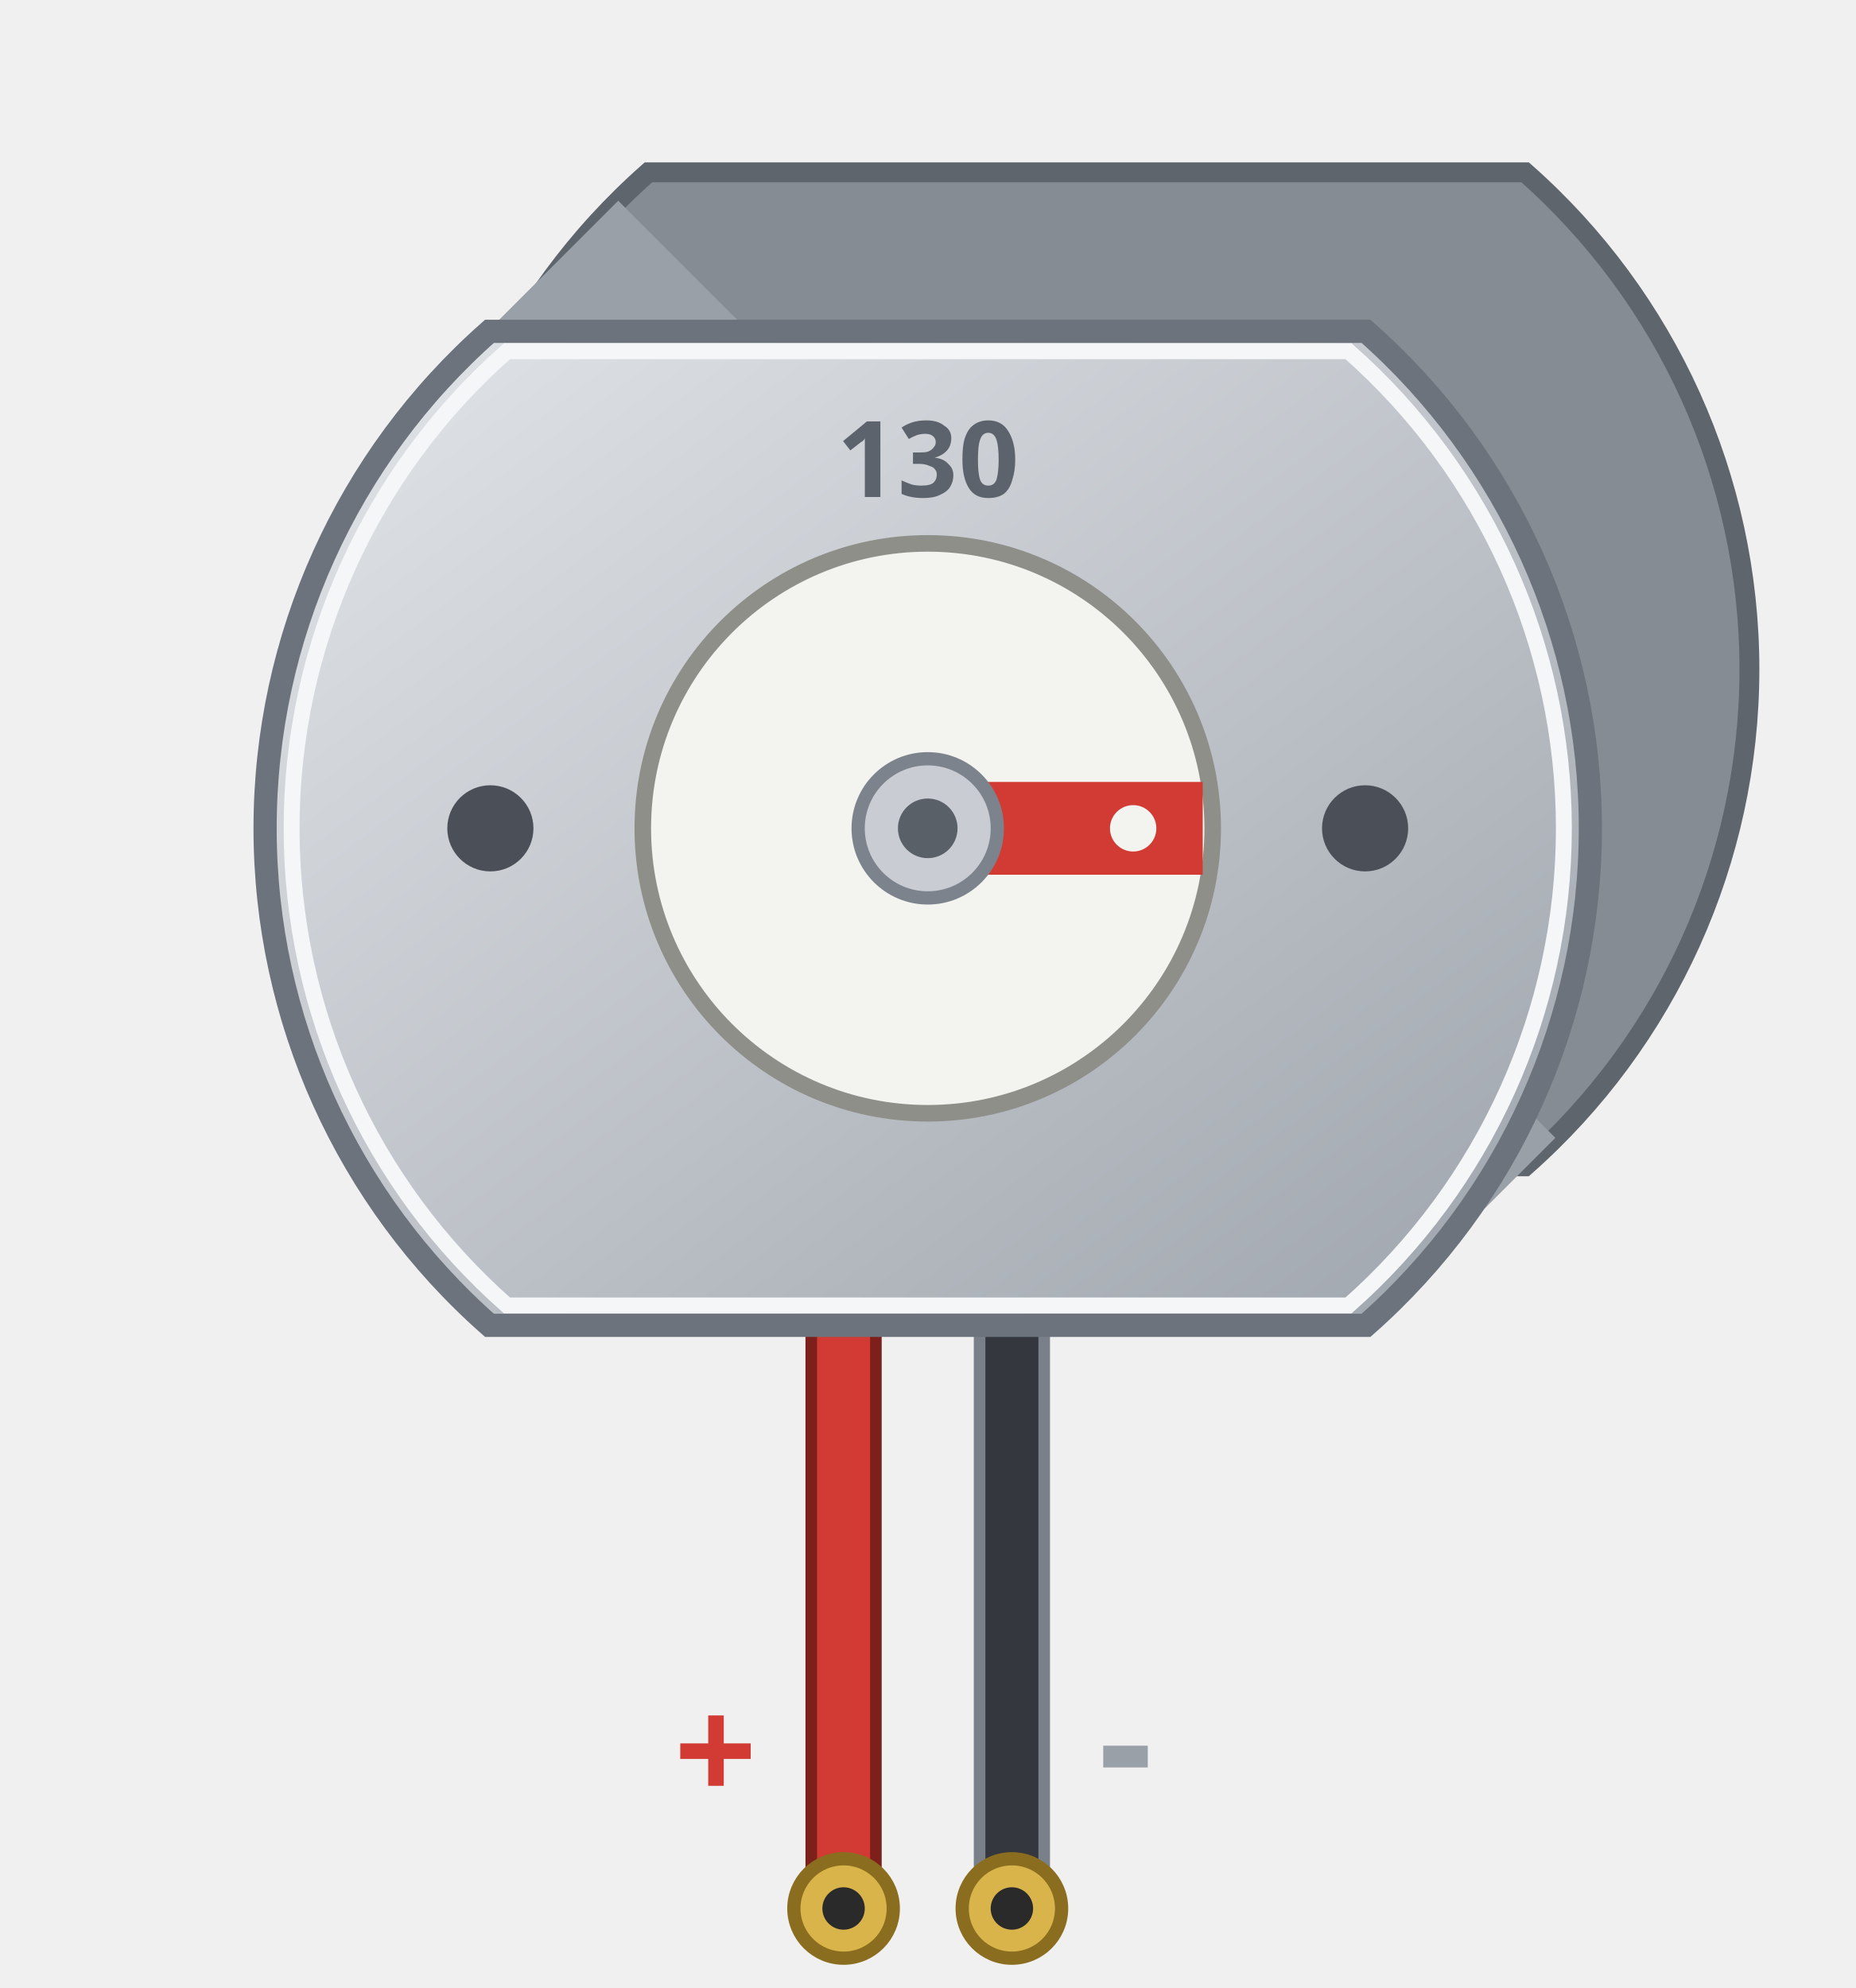
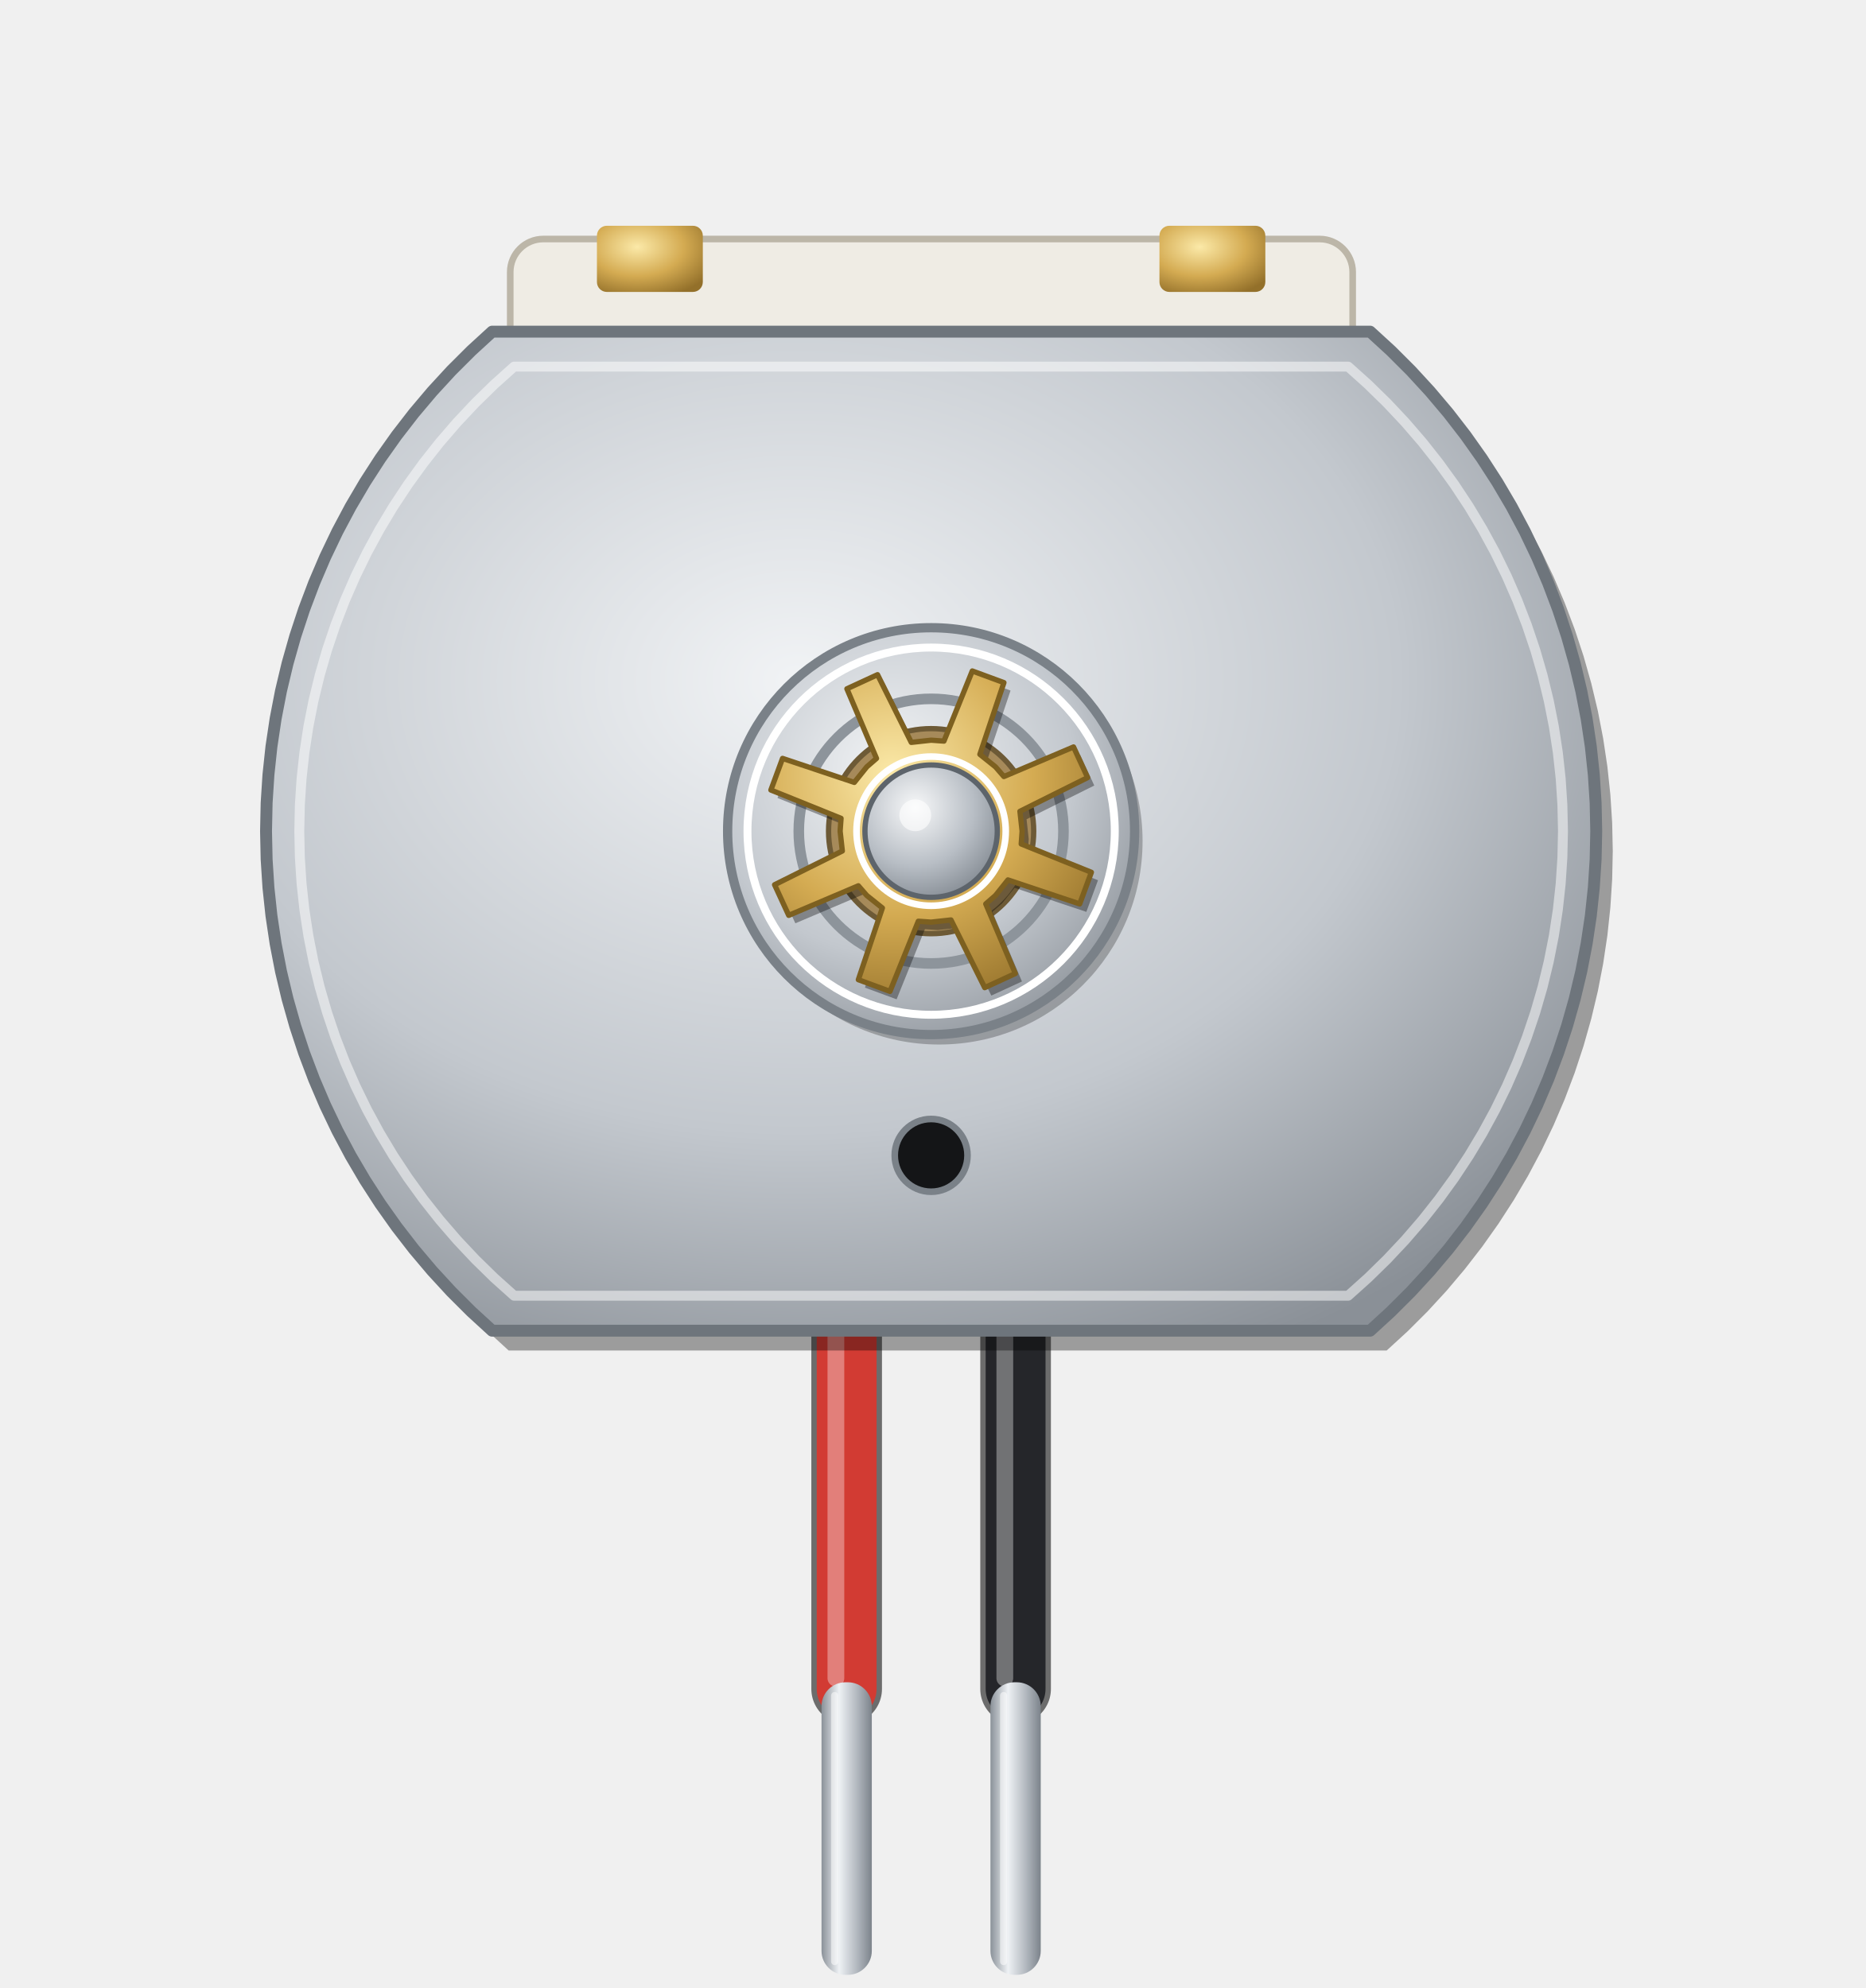
- <svg xmlns="http://www.w3.org/2000/svg" version="1.1" width="28.0mm" height="30.0mm" viewBox="0 0 28.0 30.0">
+ <svg xmlns="http://www.w3.org/2000/svg" version="1.1" width="106px" height="113px" viewBox="0 0 106 113">
  <defs>
-     <linearGradient id="lata130" x1="0" y1="0" x2="1" y2="1">
-       <stop offset="0" stop-color="#e3e6ea" />
-       <stop offset="1" stop-color="#9da3ab" />
+     <linearGradient id="luz" x1="0" y1="0" x2="0" y2="1">
+       <stop offset="0" stop-color="#ffffff" stop-opacity="0.16" />
+       <stop offset="0.45" stop-color="#ffffff" stop-opacity="0" />
+       <stop offset="1" stop-color="#000000" stop-opacity="0.22" />
+     </linearGradient>
+     <linearGradient id="metal" x1="0" y1="0" x2="0" y2="1">
+       <stop offset="0" stop-color="#f4f6f8" />
+       <stop offset="0.5" stop-color="#b9bfc6" />
+       <stop offset="1" stop-color="#868d95" />
+     </linearGradient>
+     <linearGradient id="metal-h" x1="0" y1="0" x2="1" y2="0">
+       <stop offset="0" stop-color="#8a9199" />
+       <stop offset="0.35" stop-color="#eef1f4" />
+       <stop offset="0.7" stop-color="#b3b9c0" />
+       <stop offset="1" stop-color="#7c838b" />
+     </linearGradient>
+     <radialGradient id="lata" cx="0.4" cy="0.38" r="0.66">
+       <stop offset="0" stop-color="#f6f8fa" />
+       <stop offset="0.6" stop-color="#c3c9cf" />
+       <stop offset="1" stop-color="#8c939b" />
+     </radialGradient>
+     <linearGradient id="plastico" x1="0" y1="0" x2="0" y2="1">
+       <stop offset="0" stop-color="#3a3c40" />
+       <stop offset="1" stop-color="#16171a" />
+     </linearGradient>
+     <linearGradient id="ouro" x1="0" y1="0" x2="0" y2="1">
+       <stop offset="0" stop-color="#f4dc8c" />
+       <stop offset="1" stop-color="#b88a2c" />
+     </linearGradient>
+     <linearGradient id="blindagem" x1="0" y1="0" x2="1" y2="1">
+       <stop offset="0" stop-color="#eef1f3" />
+       <stop offset="0.45" stop-color="#c8cdd2" />
+       <stop offset="1" stop-color="#9aa1a8" />
+     </linearGradient>
+     <radialGradient id="cupula" cx="0.36" cy="0.3" r="0.78">
+       <stop offset="0" stop-color="#ffffff" stop-opacity="0.6" />
+       <stop offset="0.32" stop-color="#ffffff" stop-opacity="0.1" />
+       <stop offset="1" stop-color="#000000" stop-opacity="0.32" />
+     </radialGradient>
+     <linearGradient id="ceramica" x1="0" y1="0" x2="0" y2="1">
+       <stop offset="0" stop-color="#f4f1e8" />
+       <stop offset="1" stop-color="#cfc9b8" />
+     </linearGradient>
+     <radialGradient id="lata-topo" cx="0.4" cy="0.35" r="0.75">
+       <stop offset="0" stop-color="#f1f3f5" />
+       <stop offset="0.6" stop-color="#c3c8ce" />
+       <stop offset="1" stop-color="#8a9097" />
+     </radialGradient>
+     <radialGradient id="aluminio" cx="0.35" cy="0.3" r="0.9">
+       <stop offset="0" stop-color="#eef0f2" />
+       <stop offset="0.55" stop-color="#cdd1d5" />
+       <stop offset="1" stop-color="#9ca2a8" />
+     </radialGradient>
+     <radialGradient id="zinco" cx="0.38" cy="0.32" r="0.8">
+       <stop offset="0" stop-color="#eef0d2" />
+       <stop offset="0.55" stop-color="#bfc08e" />
+       <stop offset="1" stop-color="#7d7f55" />
+     </radialGradient>
+     <radialGradient id="dourado" cx="0.38" cy="0.32" r="0.85">
+       <stop offset="0" stop-color="#ffe7a0" />
+       <stop offset="0.5" stop-color="#e6b04a" />
+       <stop offset="1" stop-color="#a8701c" />
+     </radialGradient>
+     <radialGradient id="latao" cx="0.38" cy="0.32" r="0.8">
+       <stop offset="0" stop-color="#fbe9a8" />
+       <stop offset="0.55" stop-color="#d4ab52" />
+       <stop offset="1" stop-color="#93702a" />
+     </radialGradient>
+     <radialGradient id="aco" cx="0.38" cy="0.32" r="0.8">
+       <stop offset="0" stop-color="#f7f8f9" />
+       <stop offset="0.55" stop-color="#b8bec5" />
+       <stop offset="1" stop-color="#7a8189" />
+     </radialGradient>
+     <radialGradient id="cobre-bob" cx="0.5" cy="0.5" r="0.6">
+       <stop offset="0" stop-color="#d98a4a" />
+       <stop offset="1" stop-color="#7a3d16" />
+     </radialGradient>
+     <radialGradient id="cupula" cx="0.36" cy="0.3" r="0.78">
+       <stop offset="0" stop-color="#ffffff" stop-opacity="0.6" />
+       <stop offset="0.32" stop-color="#ffffff" stop-opacity="0.1" />
+       <stop offset="1" stop-color="#000000" stop-opacity="0.32" />
+     </radialGradient>
+     <linearGradient id="lata-lado" x1="0" y1="0" x2="0" y2="1">
+       <stop offset="0" stop-color="#8e959c" />
+       <stop offset="0.25" stop-color="#eef1f4" />
+       <stop offset="0.6" stop-color="#c2c8ce" />
+       <stop offset="1" stop-color="#727980" />
+     </linearGradient>
+     <linearGradient id="amarelo-tt" x1="0" y1="0" x2="0" y2="1">
+       <stop offset="0" stop-color="#ffe066" />
+       <stop offset="0.5" stop-color="#f6c72c" />
+       <stop offset="1" stop-color="#d9a514" />
    </linearGradient>
  </defs>
-   <path d="M12.73 17.50 V28.80" fill="none" stroke="#7d1f1a" stroke-width="1.15" stroke-linecap="round" />
-   <path d="M12.73 17.50 V28.80" fill="none" stroke="#d23b33" stroke-width="0.8" stroke-linecap="round" />
-   <path d="M15.27 17.50 V28.80" fill="none" stroke="#7a808a" stroke-width="1.15" stroke-linecap="round" />
-   <path d="M15.27 17.50 V28.80" fill="none" stroke="#34373d" stroke-width="0.8" stroke-linecap="round" />
-   <circle cx="12.73" cy="28.80" r="0.75" fill="#d9b44a" stroke="#8a6d1f" stroke-width="0.2" />
-   <circle cx="12.73" cy="28.80" r="0.32" fill="#2a2a2a" />
-   <circle cx="15.27" cy="28.80" r="0.75" fill="#d9b44a" stroke="#8a6d1f" stroke-width="0.2" />
-   <circle cx="15.27" cy="28.80" r="0.32" fill="#2a2a2a" />
-   <text x="11.43" y="27.20" fill="#d23b33" font-size="2.2px" text-anchor="end" font-family="Verdana" font-weight="bold">+</text>
-   <text x="16.57" y="27.20" fill="#9aa0a8" font-size="2.6px" font-family="Verdana" font-weight="bold">-</text>
-   <path d="M9.786 2.600 H23.014 A10.0 10.0 0 0 1 23.014 17.600 H9.786 A10.0 10.0 0 0 1 9.786 2.600 Z" fill="#868c94" stroke="#5f656d" stroke-width="0.3" />
-   <path d="M21.071 19.571 L23.471 17.171 L9.329 3.029 L6.929 5.429 Z" fill="#9aa0a8" />
-   <path d="M7.386 5.000 H20.614 A10.0 10.0 0 0 1 20.614 20.000 H7.386 A10.0 10.0 0 0 1 7.386 5.000 Z" fill="url(#lata130)" stroke="#6d737c" stroke-width="0.35" />
-   <path d="M7.386 5.000 H20.614 A10.0 10.0 0 0 1 20.614 20.000 H7.386 A10.0 10.0 0 0 1 7.386 5.000 Z" fill="none" stroke="#f4f6f8" stroke-width="0.25" transform="translate(0.560 0.500) scale(0.96)" />
-   <circle cx="7.40" cy="12.50" r="0.65" fill="#4b5058" />
-   <circle cx="20.60" cy="12.50" r="0.65" fill="#4b5058" />
-   <circle cx="14.00" cy="12.50" r="3.0" fill="#b08d57" stroke="#7d6236" stroke-width="0.25" />
-   <text x="14.00" y="7.50" fill="#5d636c" font-size="1.6px" text-anchor="middle" font-family="Verdana" font-weight="bold">130</text>
-   <circle cx="14.00" cy="12.50" r="4.3" fill="#f3f3ef" stroke="#8f8f8a" stroke-width="0.25" />
-   <path d="M14.00 11.80 H18.15 V13.20 H14.00 Z" fill="#d23b33" />
-   <circle cx="17.10" cy="12.50" r="0.35" fill="#f3f3ef" />
-   <circle cx="14.00" cy="12.50" r="1.05" fill="#c9cdd3" stroke="#7d838c" stroke-width="0.2" />
-   <circle cx="14.00" cy="12.50" r="0.45" fill="#5a6068" />
+   <path stroke-linejoin="round" stroke-opacity="0.55" d="M48.113 66.142 L48.113 67.431 L48.113 69.156 L48.113 71.219 L48.113 73.522 L48.113 75.969 L48.113 78.46 L48.113 80.899 L48.113 83.189 L48.113 85.231 L48.113 86.929 L48.113 88.352 L48.113 89.638 L48.113 90.797 L48.113 91.836 L48.113 92.764 L48.113 93.587 L48.113 94.315 L48.113 94.954 L48.113 95.513 L48.113 96" fill="none" stroke="#000000" stroke-width="4.014" stroke-linecap="round" />
+   <path stroke-linejoin="round" d="M48.113 66.142 L48.113 67.431 L48.113 69.156 L48.113 71.219 L48.113 73.522 L48.113 75.969 L48.113 78.46 L48.113 80.899 L48.113 83.189 L48.113 85.231 L48.113 86.929 L48.113 88.352 L48.113 89.638 L48.113 90.797 L48.113 91.836 L48.113 92.764 L48.113 93.587 L48.113 94.315 L48.113 94.954 L48.113 95.513 L48.113 96" fill="none" stroke="#d23b33" stroke-width="3.402" stroke-linecap="round" />
+   <path stroke-linejoin="round" stroke-opacity="0.35" d="M47.501 65.529 L47.501 66.819 L47.501 68.544 L47.501 70.607 L47.501 72.91 L47.501 75.356 L47.501 77.848 L47.501 80.287 L47.501 82.577 L47.501 84.619 L47.501 86.317 L47.501 87.739 L47.501 89.026 L47.501 90.185 L47.501 91.224 L47.501 92.151 L47.501 92.975 L47.501 93.702 L47.501 94.342 L47.501 94.901 L47.501 95.388" fill="none" stroke="#ffffff" stroke-width="0.952" stroke-linecap="round" />
+   <rect x="46.685" y="95.622" width="2.857" height="16.63" rx="1.361" fill="url(#metal-h)" />
+   <path d="M47.433 96.378 L47.433 111.496" fill="none" stroke="#ffffff" stroke-width="0.408" stroke-linecap="round" stroke-opacity="0.5" />
+   <path stroke-linejoin="round" stroke-opacity="0.55" d="M57.713 66.142 L57.713 67.431 L57.713 69.156 L57.713 71.219 L57.713 73.522 L57.713 75.969 L57.713 78.46 L57.713 80.899 L57.713 83.189 L57.713 85.231 L57.713 86.929 L57.713 88.352 L57.713 89.638 L57.713 90.797 L57.713 91.836 L57.713 92.764 L57.713 93.587 L57.713 94.315 L57.713 94.954 L57.713 95.513 L57.713 96" fill="none" stroke="#000000" stroke-width="4.014" stroke-linecap="round" />
+   <path stroke-linejoin="round" d="M57.713 66.142 L57.713 67.431 L57.713 69.156 L57.713 71.219 L57.713 73.522 L57.713 75.969 L57.713 78.46 L57.713 80.899 L57.713 83.189 L57.713 85.231 L57.713 86.929 L57.713 88.352 L57.713 89.638 L57.713 90.797 L57.713 91.836 L57.713 92.764 L57.713 93.587 L57.713 94.315 L57.713 94.954 L57.713 95.513 L57.713 96" fill="none" stroke="#25262a" stroke-width="3.402" stroke-linecap="round" />
+   <path stroke-linejoin="round" stroke-opacity="0.35" d="M57.101 65.529 L57.101 66.819 L57.101 68.544 L57.101 70.607 L57.101 72.91 L57.101 75.356 L57.101 77.848 L57.101 80.287 L57.101 82.577 L57.101 84.619 L57.101 86.317 L57.101 87.739 L57.101 89.026 L57.101 90.185 L57.101 91.224 L57.101 92.151 L57.101 92.975 L57.101 93.702 L57.101 94.342 L57.101 94.901 L57.101 95.388" fill="none" stroke="#ffffff" stroke-width="0.952" stroke-linecap="round" />
+   <rect x="56.285" y="95.622" width="2.857" height="16.63" rx="1.361" fill="url(#metal-h)" />
+   <path d="M57.033 96.378 L57.033 111.496" fill="none" stroke="#ffffff" stroke-width="0.408" stroke-linecap="round" stroke-opacity="0.5" />
+   <rect x="28.995" y="13.586" width="47.874" height="8.274" rx="1.88" fill="#efece4" stroke="#bcb6a8" stroke-width="0.376" />
+   <rect x="33.922" y="12.833" width="6.017" height="3.761" rx="0.564" fill="url(#latao)" />
+   <rect x="65.888" y="12.833" width="6.017" height="3.761" rx="0.564" fill="url(#latao)" />
+   <path stroke-linejoin="round" d="M78.799 19.979 L79.983 21.064 L81.12 22.199 L82.207 23.381 L83.243 24.608 L84.226 25.878 L85.154 27.189 L86.026 28.538 L86.84 29.923 L87.594 31.341 L88.287 32.789 L88.918 34.266 L89.486 35.769 L89.989 37.294 L90.427 38.839 L90.799 40.402 L91.104 41.978 L91.342 43.567 L91.512 45.164 L91.615 46.767 L91.649 48.372 L91.615 49.978 L91.512 51.581 L91.342 53.178 L91.104 54.766 L90.799 56.343 L90.427 57.905 L89.989 59.451 L89.486 60.976 L88.918 62.478 L88.287 63.955 L87.594 65.404 L86.84 66.822 L86.026 68.207 L85.154 69.556 L84.226 70.866 L83.243 72.136 L82.207 73.364 L81.12 74.546 L79.983 75.68 L78.799 76.766 L28.908 76.766 L27.724 75.68 L26.587 74.546 L25.5 73.364 L24.464 72.136 L23.481 70.866 L22.553 69.556 L21.681 68.207 L20.867 66.822 L20.113 65.404 L19.42 63.955 L18.789 62.478 L18.222 60.976 L17.718 59.451 L17.28 57.905 L16.908 56.343 L16.603 54.766 L16.365 53.178 L16.195 51.581 L16.092 49.978 L16.058 48.372 L16.092 46.767 L16.195 45.164 L16.365 43.567 L16.603 41.978 L16.908 40.402 L17.28 38.839 L17.718 37.294 L18.222 35.769 L18.789 34.266 L19.42 32.789 L20.113 31.341 L20.867 29.923 L21.681 28.538 L22.553 27.189 L23.481 25.878 L24.464 24.608 L25.5 23.381 L26.587 22.199 L27.724 21.064 L28.908 19.979 Z" fill="#000000" fill-opacity="0.35" />
+   <path stroke-linejoin="round" d="M77.859 18.851 L79.043 19.936 L80.18 21.071 L81.267 22.253 L82.303 23.48 L83.286 24.75 L84.214 26.061 L85.086 27.41 L85.9 28.794 L86.654 30.212 L87.347 31.661 L87.978 33.138 L88.545 34.641 L89.049 36.166 L89.487 37.711 L89.859 39.273 L90.164 40.85 L90.402 42.439 L90.572 44.036 L90.675 45.638 L90.709 47.244 L90.675 48.85 L90.572 50.453 L90.402 52.05 L90.164 53.638 L89.859 55.215 L89.487 56.777 L89.049 58.322 L88.545 59.848 L87.978 61.35 L87.347 62.827 L86.654 64.276 L85.9 65.694 L85.086 67.079 L84.214 68.427 L83.286 69.738 L82.303 71.008 L81.267 72.235 L80.18 73.417 L79.043 74.552 L77.859 75.638 L27.968 75.638 L26.784 74.552 L25.647 73.417 L24.56 72.235 L23.524 71.008 L22.541 69.738 L21.612 68.427 L20.741 67.079 L19.927 65.694 L19.173 64.276 L18.48 62.827 L17.849 61.35 L17.281 59.848 L16.778 58.322 L16.34 56.777 L15.968 55.215 L15.663 53.638 L15.425 52.05 L15.255 50.453 L15.152 48.85 L15.118 47.244 L15.152 45.638 L15.255 44.036 L15.425 42.439 L15.663 40.85 L15.968 39.273 L16.34 37.711 L16.778 36.166 L17.281 34.641 L17.849 33.138 L18.48 31.661 L19.173 30.212 L19.927 28.794 L20.741 27.41 L21.612 26.061 L22.541 24.75 L23.524 23.48 L24.56 22.253 L25.647 21.071 L26.784 19.936 L27.968 18.851 Z" fill="url(#lata-topo)" stroke="#6e757c" stroke-width="0.677" />
+   <path stroke-opacity="0.5" stroke-linejoin="round" d="M76.612 20.838 L77.736 21.848 L78.816 22.903 L79.849 24.002 L80.834 25.143 L81.767 26.325 L82.649 27.544 L83.477 28.798 L84.25 30.086 L84.967 31.405 L85.625 32.752 L86.225 34.126 L86.764 35.523 L87.242 36.941 L87.658 38.378 L88.011 39.831 L88.301 41.298 L88.527 42.775 L88.689 44.26 L88.786 45.751 L88.819 47.244 L88.786 48.737 L88.689 50.228 L88.527 51.713 L88.301 53.19 L88.011 54.657 L87.658 56.11 L87.242 57.547 L86.764 58.965 L86.225 60.363 L85.625 61.736 L84.967 63.084 L84.25 64.402 L83.477 65.69 L82.649 66.945 L81.767 68.164 L80.834 69.345 L79.849 70.486 L78.816 71.585 L77.736 72.641 L76.612 73.65 L29.215 73.65 L28.09 72.641 L27.011 71.585 L25.978 70.486 L24.993 69.345 L24.059 68.164 L23.178 66.945 L22.349 65.69 L21.576 64.402 L20.86 63.084 L20.202 61.736 L19.602 60.363 L19.063 58.965 L18.585 57.547 L18.169 56.11 L17.815 54.657 L17.525 53.19 L17.299 51.713 L17.137 50.228 L17.04 48.737 L17.008 47.244 L17.04 45.751 L17.137 44.26 L17.299 42.775 L17.525 41.298 L17.815 39.831 L18.169 38.378 L18.585 36.941 L19.063 35.523 L19.602 34.126 L20.202 32.752 L20.86 31.405 L21.576 30.086 L22.349 28.798 L23.178 27.544 L24.059 26.325 L24.993 25.143 L25.978 24.002 L27.011 22.903 L28.09 21.848 L29.215 20.838 Z" fill="none" stroke="#ffffff" stroke-width="0.564" />
+   <circle cx="52.913" cy="65.672" r="2.068" fill="#141517" stroke="#7a8188" stroke-width="0.376" />
+   <circle cx="53.365" cy="47.808" r="11.564" fill="#000000" fill-opacity="0.25" />
+   <circle cx="52.913" cy="47.244" r="11.564" fill="url(#lata-topo)" stroke="#7a8188" stroke-width="0.527" />
+   <circle cx="52.913" cy="47.244" r="10.436" fill="none" stroke="#ffffff" stroke-width="0.451" />
+   <circle cx="52.913" cy="47.244" r="7.521" fill="none" stroke="#8d949b" stroke-width="0.602" />
+   <circle cx="52.913" cy="47.244" r="5.829" fill="#a68a5a" stroke="#6d5a36" stroke-width="0.301" />
+   <path stroke-linejoin="round" d="M58.46 47.695 L58.409 48.424 L62.396 50.034 L61.733 51.832 L57.655 50.466 L56.946 51.352 L56.394 51.831 L58.075 55.788 L56.335 56.59 L54.417 52.742 L53.289 52.866 L52.561 52.815 L50.951 56.802 L49.153 56.138 L50.519 52.061 L49.633 51.352 L49.154 50.8 L45.197 52.481 L44.395 50.741 L48.243 48.823 L48.118 47.695 L48.17 46.967 L44.183 45.357 L44.846 43.559 L48.923 44.925 L49.633 44.039 L50.185 43.56 L48.504 39.603 L50.244 38.8 L52.161 42.649 L53.289 42.524 L54.018 42.576 L55.628 38.589 L57.426 39.252 L56.06 43.329 L56.946 44.039 L57.425 44.591 L61.382 42.909 L62.184 44.65 L58.336 46.567 Z" fill="#000000" fill-opacity="0.35" />
+   <path stroke-linejoin="round" d="M58.084 47.244 L58.033 47.973 L62.02 49.582 L61.356 51.38 L57.279 50.015 L56.57 50.901 L56.018 51.379 L57.699 55.337 L55.959 56.139 L54.041 52.291 L52.913 52.415 L52.185 52.364 L50.575 56.351 L48.777 55.687 L50.143 51.61 L49.257 50.901 L48.778 50.349 L44.821 52.03 L44.018 50.29 L47.867 48.372 L47.742 47.244 L47.794 46.515 L43.807 44.906 L44.47 43.108 L48.547 44.473 L49.257 43.588 L49.809 43.109 L48.127 39.152 L49.868 38.349 L51.785 42.198 L52.913 42.073 L53.642 42.125 L55.252 38.138 L57.05 38.801 L55.684 42.878 L56.57 43.588 L57.049 44.139 L61.006 42.458 L61.808 44.199 L57.96 46.116 Z" fill="url(#latao)" stroke="#7d6020" stroke-width="0.301" />
+   <circle cx="52.913" cy="47.244" r="4.24" fill="none" stroke="#ffffff" stroke-width="0.376" />
+   <circle cx="52.913" cy="47.244" r="3.761" fill="url(#aco)" stroke="#5d646b" stroke-width="0.301" />
+   <circle cx="52.011" cy="46.342" r="0.903" fill="#ffffff" fill-opacity="0.6" />
</svg>
